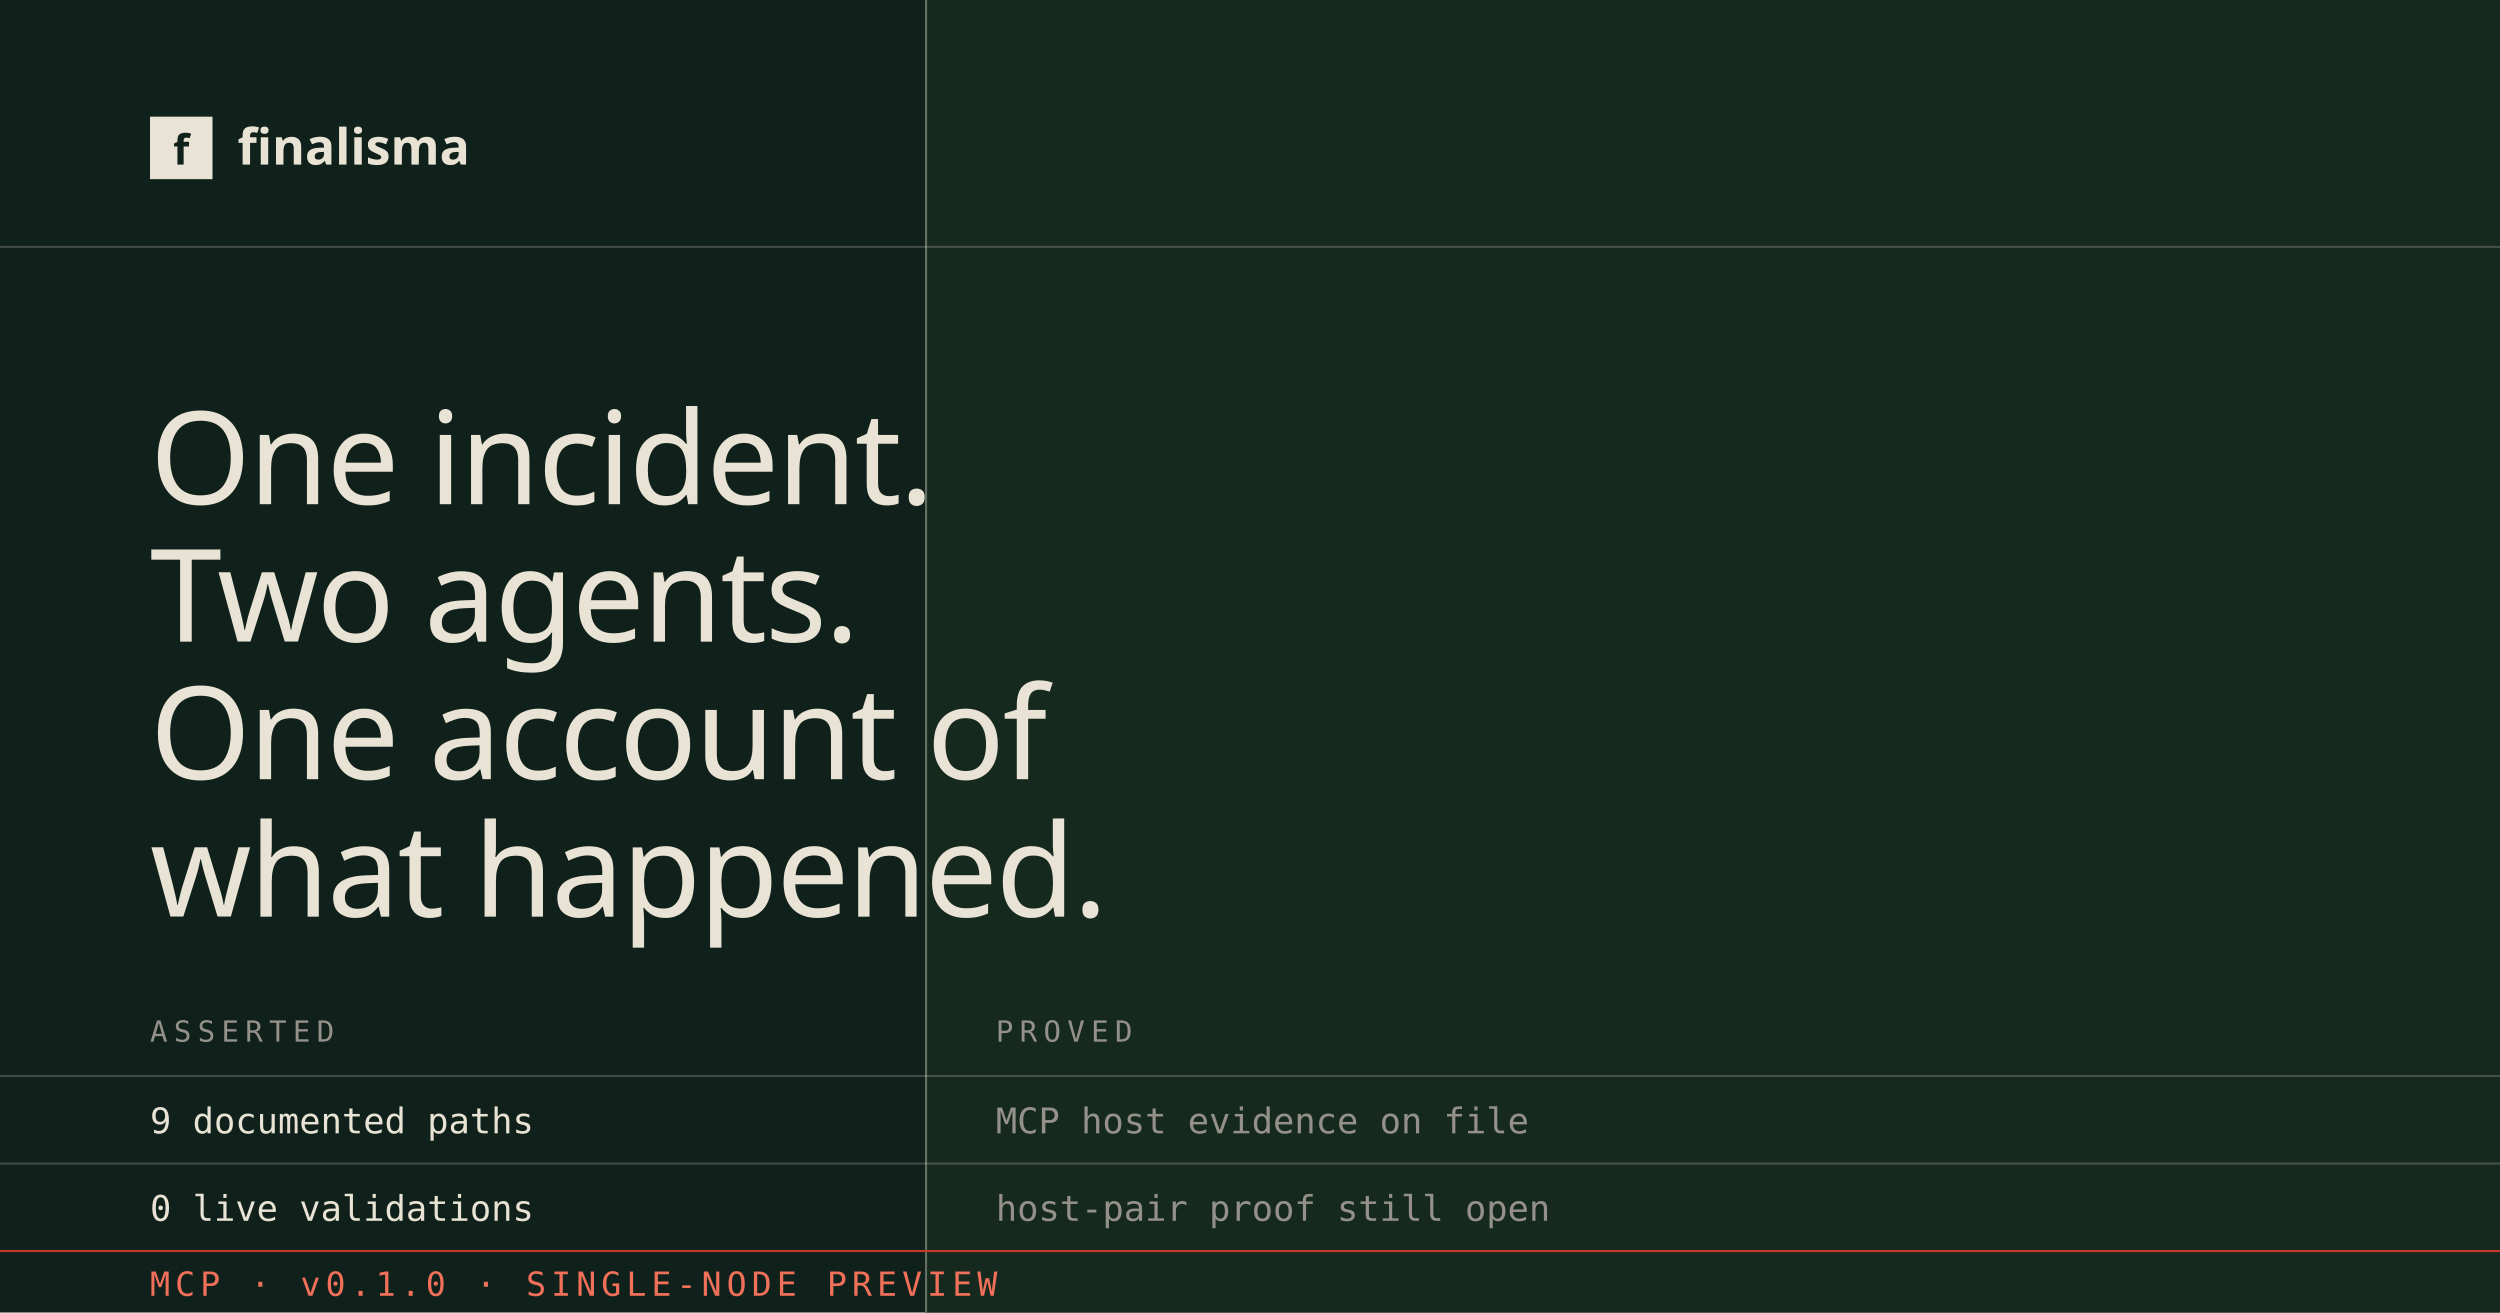
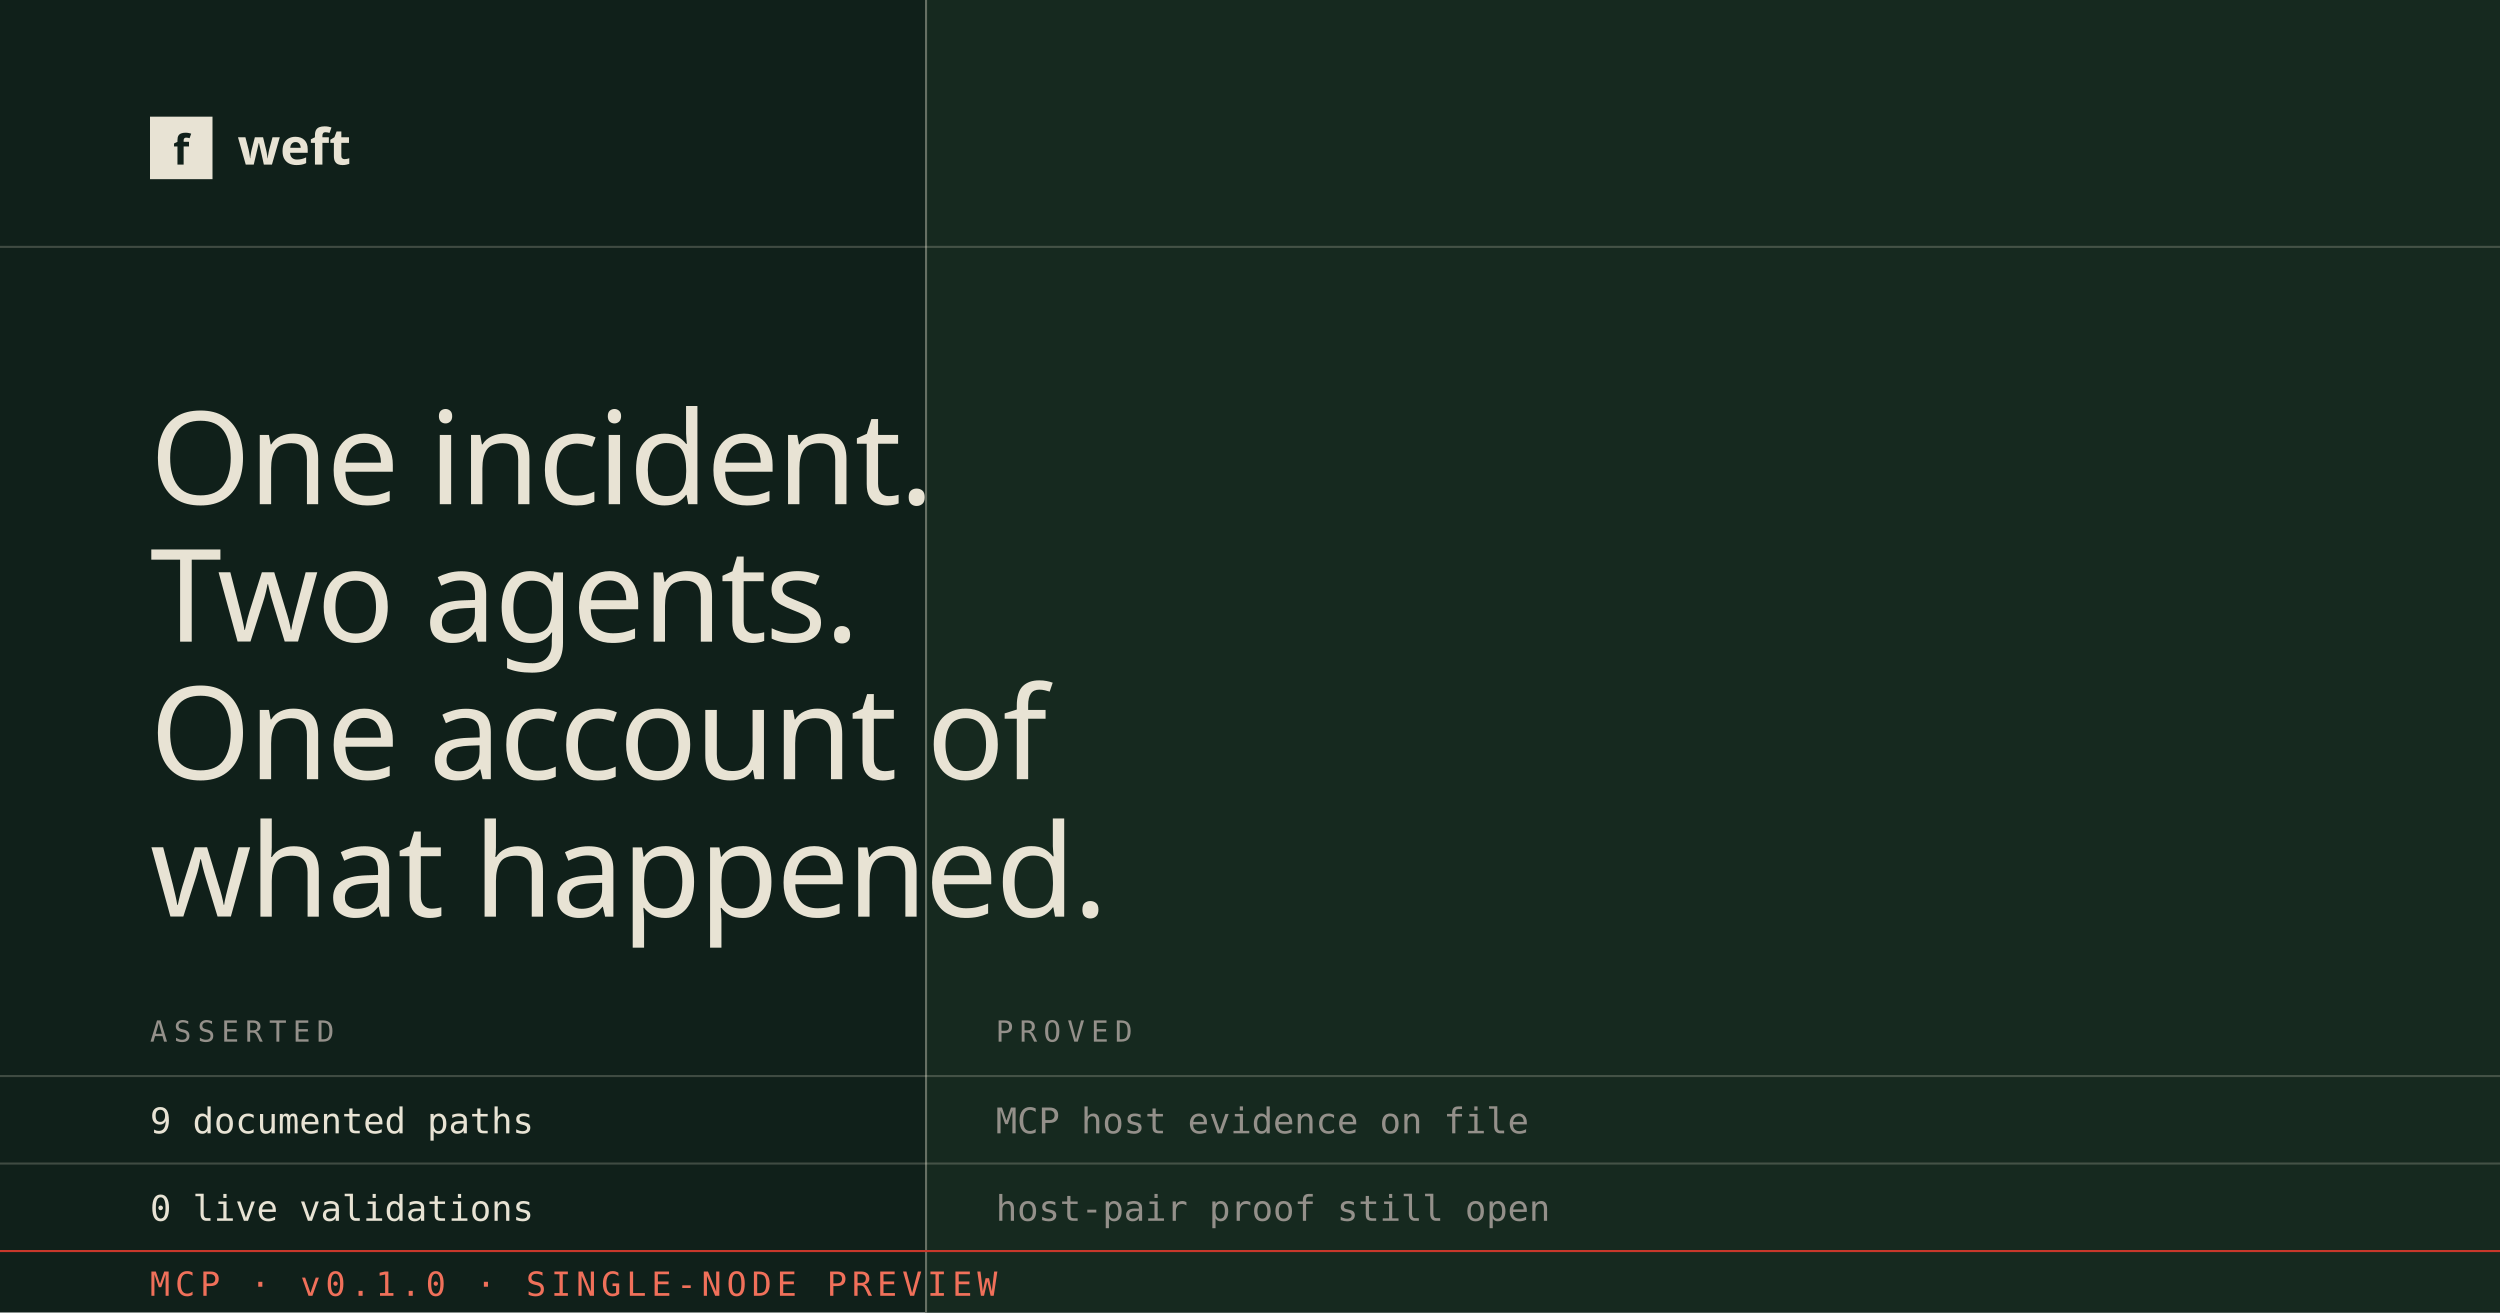
<svg xmlns="http://www.w3.org/2000/svg" width="1200" height="630" viewBox="0 0 1200 630">
  <style>
    /* Resolved relative to this file, so the rendered PNG uses the real faces. */
    @font-face {
      font-family: 'Archivo';
      font-style: normal; font-weight: 100 900; font-stretch: 62% 125%;
      src: url('fonts/archivo-var-latin.woff2') format('woff2');
    }
    @font-face {
      font-family: 'IBM Plex Mono';
      font-style: normal; font-weight: 400;
      src: url('fonts/plex-mono-400-latin.woff2') format('woff2');
    }
    @font-face {
      font-family: 'IBM Plex Mono';
      font-style: normal; font-weight: 500;
      src: url('fonts/plex-mono-500-latin.woff2') format('woff2');
    }
    .brand { font-family: Archivo, sans-serif; font-size: 24px; font-weight: 600; font-stretch: 82%; }
    .stmt  { font-family: Archivo, sans-serif; font-size: 62px; font-weight: 500; font-stretch: 100%; letter-spacing: -1px; }
    .mono  { font-family: 'IBM Plex Mono', monospace; font-size: 16px; letter-spacing: 2.4px; }
    .head  { font-family: 'IBM Plex Mono', monospace; font-size: 14px; letter-spacing: 3px; fill: #94908A; }
    .entry { font-family: 'IBM Plex Mono', monospace; font-size: 17px; font-weight: 500; }
    .ink-ground { fill: #10201A; }
  </style>
  <rect width="1200" height="630" fill="#10201A" />
  <rect x="444" width="756" height="630" fill="#16291F" />
  <rect x="444" width="1" height="630" fill="#E8E3D4" fill-opacity=".38" />
  <rect x="72" y="56" width="30" height="30" fill="#E8E3D4" />
  <text class="ink-ground" x="87" y="79" font-family="Archivo, sans-serif" font-size="20" font-weight="700" font-stretch="90%" text-anchor="middle">f</text>
-   <text class="brand" x="114" y="79" fill="#E8E3D4">finalisma</text>
+   <text class="brand" x="114" y="79" fill="#E8E3D4">weft</text>
  <rect y="118" width="1200" height="1" fill="#E8E3D4" fill-opacity=".22" />
  <text class="stmt" x="72" y="242" fill="#E8E3D4">One incident.</text>
  <text class="stmt" x="72" y="308" fill="#E8E3D4">Two agents.</text>
  <text class="stmt" x="72" y="374" fill="#E8E3D4">One account of</text>
  <text class="stmt" x="72" y="440" fill="#E8E3D4">what happened.</text>
  <text class="head" x="72" y="500">ASSERTED</text>
  <text class="head" x="478" y="500">PROVED</text>
  <rect y="516" width="1200" height="1" fill="#E8E3D4" fill-opacity=".22" />
  <text class="entry" x="72" y="544" fill="#E8E3D4">9 documented paths</text>
  <text class="entry" x="478" y="544" fill="#94908A">MCP host evidence on file</text>
  <rect y="558" width="1200" height="1" fill="#E8E3D4" fill-opacity=".22" />
  <text class="entry" x="72" y="586" fill="#E8E3D4">0 live validations</text>
  <text class="entry" x="478" y="586" fill="#94908A">host-pair proof still open</text>
  <rect y="600" width="1200" height="1" fill="#C7382B" />
  <text class="mono" x="72" y="622" fill="#F0705A">MCP · v0.1.0 · SINGLE-NODE PREVIEW</text>
</svg>
